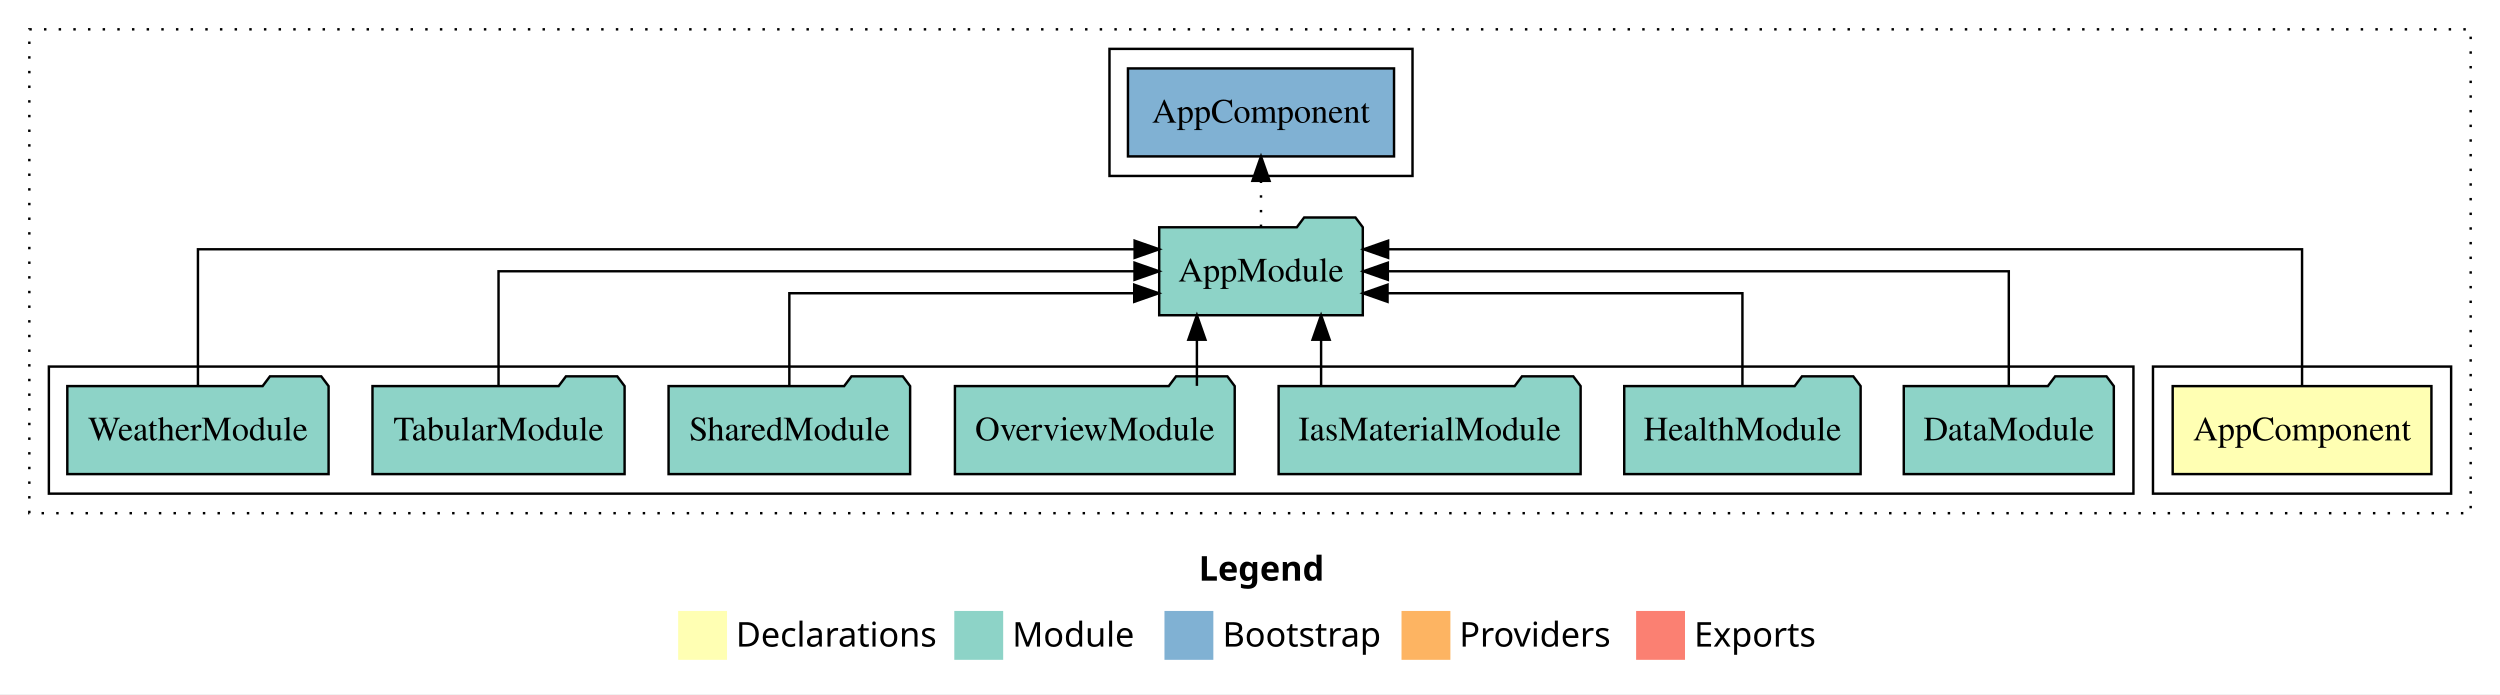
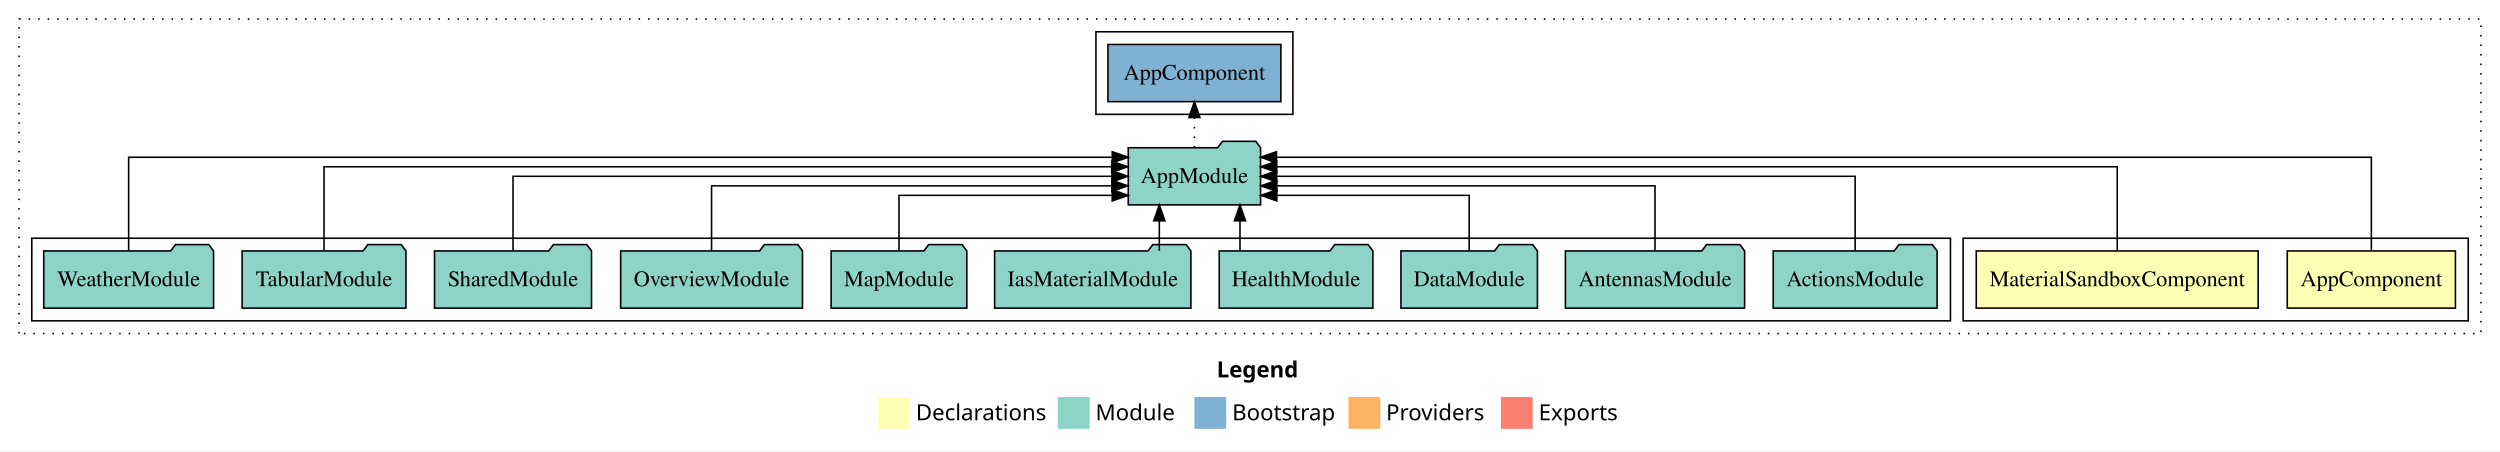
- <svg xmlns="http://www.w3.org/2000/svg" width="1023pt" height="284pt" viewBox="0.00 0.00 1023.00 284.00">
+ <svg xmlns="http://www.w3.org/2000/svg" width="1574pt" height="284pt" viewBox="0.00 0.00 1574.00 284.00">
  <g id="graph0" class="graph" transform="scale(1 1) rotate(0) translate(4 280)">
-     <polygon fill="#ffffff" stroke="transparent" points="-4,4 -4,-280 1019,-280 1019,4 -4,4" />
-     <text text-anchor="start" x="486.509" y="-42.4" font-family="sans-serif" font-weight="bold" font-size="14.00" fill="#000000">Legend</text>
-     <polygon fill="#ffffb3" stroke="transparent" points="273.5,-10 273.5,-30 293.5,-30 293.5,-10 273.5,-10" />
-     <text text-anchor="start" x="297.129" y="-15.4" font-family="sans-serif" font-size="14.00" fill="#000000">  Declarations</text>
-     <polygon fill="#8dd3c7" stroke="transparent" points="386.5,-10 386.5,-30 406.5,-30 406.5,-10 386.5,-10" />
-     <text text-anchor="start" x="410.225" y="-15.4" font-family="sans-serif" font-size="14.00" fill="#000000">  Module</text>
-     <polygon fill="#80b1d3" stroke="transparent" points="472.5,-10 472.5,-30 492.5,-30 492.5,-10 472.5,-10" />
-     <text text-anchor="start" x="496.281" y="-15.4" font-family="sans-serif" font-size="14.00" fill="#000000">  Bootstrap</text>
-     <polygon fill="#fdb462" stroke="transparent" points="569.5,-10 569.5,-30 589.5,-30 589.5,-10 569.5,-10" />
-     <text text-anchor="start" x="593.173" y="-15.4" font-family="sans-serif" font-size="14.00" fill="#000000">  Providers</text>
-     <polygon fill="#fb8072" stroke="transparent" points="665.5,-10 665.5,-30 685.5,-30 685.5,-10 665.5,-10" />
-     <text text-anchor="start" x="689.226" y="-15.4" font-family="sans-serif" font-size="14.00" fill="#000000">  Exports</text>
+     <polygon fill="#ffffff" stroke="transparent" points="-4,4 -4,-280 1570,-280 1570,4 -4,4" />
+     <text text-anchor="start" x="762.009" y="-42.4" font-family="sans-serif" font-weight="bold" font-size="14.00" fill="#000000">Legend</text>
+     <polygon fill="#ffffb3" stroke="transparent" points="549,-10 549,-30 569,-30 569,-10 549,-10" />
+     <text text-anchor="start" x="572.629" y="-15.4" font-family="sans-serif" font-size="14.00" fill="#000000">  Declarations</text>
+     <polygon fill="#8dd3c7" stroke="transparent" points="662,-10 662,-30 682,-30 682,-10 662,-10" />
+     <text text-anchor="start" x="685.725" y="-15.4" font-family="sans-serif" font-size="14.00" fill="#000000">  Module</text>
+     <polygon fill="#80b1d3" stroke="transparent" points="748,-10 748,-30 768,-30 768,-10 748,-10" />
+     <text text-anchor="start" x="771.781" y="-15.4" font-family="sans-serif" font-size="14.00" fill="#000000">  Bootstrap</text>
+     <polygon fill="#fdb462" stroke="transparent" points="845,-10 845,-30 865,-30 865,-10 845,-10" />
+     <text text-anchor="start" x="868.673" y="-15.4" font-family="sans-serif" font-size="14.00" fill="#000000">  Providers</text>
+     <polygon fill="#fb8072" stroke="transparent" points="941,-10 941,-30 961,-30 961,-10 941,-10" />
+     <text text-anchor="start" x="964.726" y="-15.4" font-family="sans-serif" font-size="14.00" fill="#000000">  Exports</text>
    <g id="clust1" class="cluster">
-       <polygon fill="none" stroke="#000000" stroke-dasharray="1,5" points="8,-70 8,-268 1007,-268 1007,-70 8,-70" />
+       <polygon fill="none" stroke="#000000" stroke-dasharray="1,5" points="8,-70 8,-268 1558,-268 1558,-70 8,-70" />
    </g>
    <g id="clust2" class="cluster">
-       <polygon fill="none" stroke="#000000" points="877,-78 877,-130 999,-130 999,-78 877,-78" />
+       <polygon fill="none" stroke="#000000" points="1232,-78 1232,-130 1550,-130 1550,-78 1232,-78" />
    </g>
-     <g id="clust4" class="cluster">
-       <polygon fill="none" stroke="#000000" points="16,-78 16,-130 869,-130 869,-78 16,-78" />
+     <g id="clust5" class="cluster">
+       <polygon fill="none" stroke="#000000" points="16,-78 16,-130 1224,-130 1224,-78 16,-78" />
    </g>
-     <g id="clust6" class="cluster">
-       <polygon fill="none" stroke="#000000" points="450,-208 450,-260 574,-260 574,-208 450,-208" />
+     <g id="clust7" class="cluster">
+       <polygon fill="none" stroke="#000000" points="686,-208 686,-260 810,-260 810,-208 686,-208" />
    </g>
    <g id="node1" class="node">
-       <polygon fill="#ffffb3" stroke="#000000" points="990.94,-122 885.06,-122 885.06,-86 990.94,-86 990.94,-122" />
-       <text text-anchor="middle" x="938" y="-99.8" font-family="Times,serif" font-size="14.00" fill="#000000">AppComponent</text>
+       <polygon fill="#ffffb3" stroke="#000000" points="1541.94,-122 1436.06,-122 1436.06,-86 1541.94,-86 1541.94,-122" />
+       <text text-anchor="middle" x="1489" y="-99.8" font-family="Times,serif" font-size="14.00" fill="#000000">AppComponent</text>
+     </g>
+     <g id="node3" class="node">
+       <polygon fill="#8dd3c7" stroke="#000000" points="789.657,-187 786.657,-191 765.657,-191 762.657,-187 706.343,-187 706.343,-151 789.657,-151 789.657,-187" />
+       <text text-anchor="middle" x="748" y="-164.8" font-family="Times,serif" font-size="14.00" fill="#000000">AppModule</text>
+     </g>
+     <g id="edge1" class="edge">
+       <path fill="none" stroke="#000000" d="M1489,-122.248C1489,-145.018 1489,-181 1489,-181 1489,-181 799.694,-181 799.694,-181" />
+       <polygon fill="#000000" stroke="#000000" points="799.694,-177.5 789.694,-181 799.694,-184.5 799.694,-177.5" />
    </g>
    <g id="node2" class="node">
-       <polygon fill="#8dd3c7" stroke="#000000" points="553.657,-187 550.657,-191 529.657,-191 526.657,-187 470.343,-187 470.343,-151 553.657,-151 553.657,-187" />
-       <text text-anchor="middle" x="512" y="-164.8" font-family="Times,serif" font-size="14.00" fill="#000000">AppModule</text>
+       <polygon fill="#ffffb3" stroke="#000000" points="1417.751,-122 1240.249,-122 1240.249,-86 1417.751,-86 1417.751,-122" />
+       <text text-anchor="middle" x="1329" y="-99.8" font-family="Times,serif" font-size="14.00" fill="#000000">MaterialSandboxComponent</text>
    </g>
-     <g id="edge1" class="edge">
-       <path fill="none" stroke="#000000" d="M938,-122.292C938,-144.206 938,-178 938,-178 938,-178 564.012,-178 564.012,-178" />
-       <polygon fill="#000000" stroke="#000000" points="564.012,-174.5 554.012,-178 564.012,-181.5 564.012,-174.5" />
+     <g id="edge2" class="edge">
+       <path fill="none" stroke="#000000" d="M1329,-122.284C1329,-143.321 1329,-175 1329,-175 1329,-175 799.784,-175 799.784,-175" />
+       <polygon fill="#000000" stroke="#000000" points="799.784,-171.5 789.784,-175 799.784,-178.5 799.784,-171.5" />
+     </g>
+     <g id="node14" class="node">
+       <polygon fill="#80b1d3" stroke="#000000" points="802.439,-252 693.561,-252 693.561,-216 802.439,-216 802.439,-252" />
+       <text text-anchor="middle" x="748" y="-229.8" font-family="Times,serif" font-size="14.00" fill="#000000">AppComponent </text>
+     </g>
+     <g id="edge13" class="edge">
+       <path fill="none" stroke="#000000" stroke-dasharray="1,5" d="M748,-187.106C748,-187.106 748,-205.991 748,-205.991" />
+       <polygon fill="#000000" stroke="#000000" points="744.5,-205.991 748,-215.991 751.5,-205.991 744.5,-205.991" />
+     </g>
+     <g id="node4" class="node">
+       <polygon fill="#8dd3c7" stroke="#000000" points="1215.597,-122 1212.597,-126 1191.597,-126 1188.597,-122 1112.403,-122 1112.403,-86 1215.597,-86 1215.597,-122" />
+       <text text-anchor="middle" x="1164" y="-99.8" font-family="Times,serif" font-size="14.00" fill="#000000">ActionsModule</text>
+     </g>
+     <g id="edge3" class="edge">
+       <path fill="none" stroke="#000000" d="M1164,-122.106C1164,-141.339 1164,-169 1164,-169 1164,-169 799.792,-169 799.792,-169" />
+       <polygon fill="#000000" stroke="#000000" points="799.792,-165.5 789.792,-169 799.792,-172.5 799.792,-165.5" />
+     </g>
+     <g id="node5" class="node">
+       <polygon fill="#8dd3c7" stroke="#000000" points="1094.422,-122 1091.422,-126 1070.422,-126 1067.422,-122 981.578,-122 981.578,-86 1094.422,-86 1094.422,-122" />
+       <text text-anchor="middle" x="1038" y="-99.8" font-family="Times,serif" font-size="14.00" fill="#000000">AntennasModule</text>
+     </g>
+     <g id="edge4" class="edge">
+       <path fill="none" stroke="#000000" d="M1038,-122.022C1038,-139.373 1038,-163 1038,-163 1038,-163 799.859,-163 799.859,-163" />
+       <polygon fill="#000000" stroke="#000000" points="799.859,-159.5 789.859,-163 799.859,-166.5 799.859,-159.5" />
+     </g>
+     <g id="node6" class="node">
+       <polygon fill="#8dd3c7" stroke="#000000" points="963.976,-122 960.976,-126 939.976,-126 936.976,-122 878.024,-122 878.024,-86 963.976,-86 963.976,-122" />
+       <text text-anchor="middle" x="921" y="-99.8" font-family="Times,serif" font-size="14.00" fill="#000000">DataModule</text>
+     </g>
+     <g id="edge5" class="edge">
+       <path fill="none" stroke="#000000" d="M921,-122.24C921,-137.571 921,-157 921,-157 921,-157 799.879,-157 799.879,-157" />
+       <polygon fill="#000000" stroke="#000000" points="799.879,-153.5 789.879,-157 799.878,-160.5 799.879,-153.5" />
+     </g>
+     <g id="node7" class="node">
+       <polygon fill="#8dd3c7" stroke="#000000" points="860.367,-122 857.367,-126 836.367,-126 833.367,-122 763.633,-122 763.633,-86 860.367,-86 860.367,-122" />
+       <text text-anchor="middle" x="812" y="-99.8" font-family="Times,serif" font-size="14.00" fill="#000000">HealthModule</text>
+     </g>
+     <g id="edge6" class="edge">
+       <path fill="none" stroke="#000000" d="M776.697,-122.106C776.697,-122.106 776.697,-140.991 776.697,-140.991" />
+       <polygon fill="#000000" stroke="#000000" points="773.197,-140.991 776.697,-150.991 780.197,-140.991 773.197,-140.991" />
+     </g>
+     <g id="node8" class="node">
+       <polygon fill="#8dd3c7" stroke="#000000" points="745.791,-122 742.791,-126 721.791,-126 718.791,-122 622.209,-122 622.209,-86 745.791,-86 745.791,-122" />
+       <text text-anchor="middle" x="684" y="-99.8" font-family="Times,serif" font-size="14.00" fill="#000000">IasMaterialModule</text>
+     </g>
+     <g id="edge7" class="edge">
+       <path fill="none" stroke="#000000" d="M725.909,-122.106C725.909,-122.106 725.909,-140.991 725.909,-140.991" />
+       <polygon fill="#000000" stroke="#000000" points="722.409,-140.991 725.909,-150.991 729.409,-140.991 722.409,-140.991" />
+     </g>
+     <g id="node9" class="node">
+       <polygon fill="#8dd3c7" stroke="#000000" points="604.709,-122 601.709,-126 580.709,-126 577.709,-122 519.291,-122 519.291,-86 604.709,-86 604.709,-122" />
+       <text text-anchor="middle" x="562" y="-99.8" font-family="Times,serif" font-size="14.00" fill="#000000">MapModule</text>
+     </g>
+     <g id="edge8" class="edge">
+       <path fill="none" stroke="#000000" d="M562,-122.24C562,-137.571 562,-157 562,-157 562,-157 696.258,-157 696.258,-157" />
+       <polygon fill="#000000" stroke="#000000" points="696.258,-160.5 706.258,-157 696.258,-153.5 696.258,-160.5" />
    </g>
    <g id="node10" class="node">
-       <polygon fill="#80b1d3" stroke="#000000" points="566.439,-252 457.561,-252 457.561,-216 566.439,-216 566.439,-252" />
-       <text text-anchor="middle" x="512" y="-229.8" font-family="Times,serif" font-size="14.00" fill="#000000">AppComponent </text>
-     </g>
-     <g id="edge9" class="edge">
-       <path fill="none" stroke="#000000" stroke-dasharray="1,5" d="M512,-187.106C512,-187.106 512,-205.991 512,-205.991" />
-       <polygon fill="#000000" stroke="#000000" points="508.5,-205.991 512,-215.991 515.5,-205.991 508.5,-205.991" />
-     </g>
-     <g id="node3" class="node">
-       <polygon fill="#8dd3c7" stroke="#000000" points="860.976,-122 857.976,-126 836.976,-126 833.976,-122 775.024,-122 775.024,-86 860.976,-86 860.976,-122" />
-       <text text-anchor="middle" x="818" y="-99.8" font-family="Times,serif" font-size="14.00" fill="#000000">DataModule</text>
-     </g>
-     <g id="edge2" class="edge">
-       <path fill="none" stroke="#000000" d="M818,-122.106C818,-141.339 818,-169 818,-169 818,-169 563.906,-169 563.906,-169" />
-       <polygon fill="#000000" stroke="#000000" points="563.906,-165.5 553.906,-169 563.906,-172.5 563.906,-165.5" />
-     </g>
-     <g id="node4" class="node">
-       <polygon fill="#8dd3c7" stroke="#000000" points="757.367,-122 754.367,-126 733.367,-126 730.367,-122 660.633,-122 660.633,-86 757.367,-86 757.367,-122" />
-       <text text-anchor="middle" x="709" y="-99.8" font-family="Times,serif" font-size="14.00" fill="#000000">HealthModule</text>
-     </g>
-     <g id="edge3" class="edge">
-       <path fill="none" stroke="#000000" d="M709,-122.027C709,-138.398 709,-160 709,-160 709,-160 563.779,-160 563.779,-160" />
-       <polygon fill="#000000" stroke="#000000" points="563.779,-156.5 553.779,-160 563.779,-163.5 563.779,-156.5" />
-     </g>
-     <g id="node5" class="node">
-       <polygon fill="#8dd3c7" stroke="#000000" points="642.791,-122 639.791,-126 618.791,-126 615.791,-122 519.209,-122 519.209,-86 642.791,-86 642.791,-122" />
-       <text text-anchor="middle" x="581" y="-99.8" font-family="Times,serif" font-size="14.00" fill="#000000">IasMaterialModule</text>
-     </g>
-     <g id="edge4" class="edge">
-       <path fill="none" stroke="#000000" d="M536.591,-122.106C536.591,-122.106 536.591,-140.991 536.591,-140.991" />
-       <polygon fill="#000000" stroke="#000000" points="533.092,-140.991 536.591,-150.991 540.092,-140.991 533.092,-140.991" />
-     </g>
-     <g id="node6" class="node">
      <polygon fill="#8dd3c7" stroke="#000000" points="501.244,-122 498.244,-126 477.244,-126 474.244,-122 386.756,-122 386.756,-86 501.244,-86 501.244,-122" />
      <text text-anchor="middle" x="444" y="-99.8" font-family="Times,serif" font-size="14.00" fill="#000000">OverviewModule</text>
    </g>
-     <g id="edge5" class="edge">
-       <path fill="none" stroke="#000000" d="M485.772,-122.106C485.772,-122.106 485.772,-140.991 485.772,-140.991" />
-       <polygon fill="#000000" stroke="#000000" points="482.272,-140.991 485.772,-150.991 489.272,-140.991 482.272,-140.991" />
+     <g id="edge9" class="edge">
+       <path fill="none" stroke="#000000" d="M444,-122.022C444,-139.373 444,-163 444,-163 444,-163 696.049,-163 696.049,-163" />
+       <polygon fill="#000000" stroke="#000000" points="696.049,-166.5 706.049,-163 696.049,-159.5 696.049,-166.5" />
    </g>
-     <g id="node7" class="node">
+     <g id="node11" class="node">
      <polygon fill="#8dd3c7" stroke="#000000" points="368.423,-122 365.423,-126 344.423,-126 341.423,-122 269.577,-122 269.577,-86 368.423,-86 368.423,-122" />
      <text text-anchor="middle" x="319" y="-99.8" font-family="Times,serif" font-size="14.00" fill="#000000">SharedModule</text>
    </g>
-     <g id="edge6" class="edge">
-       <path fill="none" stroke="#000000" d="M319,-122.027C319,-138.398 319,-160 319,-160 319,-160 460.122,-160 460.122,-160" />
-       <polygon fill="#000000" stroke="#000000" points="460.122,-163.5 470.122,-160 460.122,-156.5 460.122,-163.5" />
+     <g id="edge10" class="edge">
+       <path fill="none" stroke="#000000" d="M319,-122.106C319,-141.339 319,-169 319,-169 319,-169 696.085,-169 696.085,-169" />
+       <polygon fill="#000000" stroke="#000000" points="696.085,-172.5 706.085,-169 696.085,-165.5 696.085,-172.5" />
    </g>
-     <g id="node8" class="node">
+     <g id="node12" class="node">
      <polygon fill="#8dd3c7" stroke="#000000" points="251.583,-122 248.583,-126 227.583,-126 224.583,-122 148.417,-122 148.417,-86 251.583,-86 251.583,-122" />
      <text text-anchor="middle" x="200" y="-99.8" font-family="Times,serif" font-size="14.00" fill="#000000">TabularModule</text>
    </g>
-     <g id="edge7" class="edge">
-       <path fill="none" stroke="#000000" d="M200,-122.106C200,-141.339 200,-169 200,-169 200,-169 460.246,-169 460.246,-169" />
-       <polygon fill="#000000" stroke="#000000" points="460.246,-172.5 470.246,-169 460.246,-165.5 460.246,-172.5" />
+     <g id="edge11" class="edge">
+       <path fill="none" stroke="#000000" d="M200,-122.284C200,-143.321 200,-175 200,-175 200,-175 695.909,-175 695.909,-175" />
+       <polygon fill="#000000" stroke="#000000" points="695.909,-178.5 705.909,-175 695.909,-171.5 695.909,-178.5" />
    </g>
-     <g id="node9" class="node">
+     <g id="node13" class="node">
      <polygon fill="#8dd3c7" stroke="#000000" points="130.459,-122 127.459,-126 106.459,-126 103.459,-122 23.541,-122 23.541,-86 130.459,-86 130.459,-122" />
      <text text-anchor="middle" x="77" y="-99.8" font-family="Times,serif" font-size="14.00" fill="#000000">WeatherModule</text>
    </g>
-     <g id="edge8" class="edge">
-       <path fill="none" stroke="#000000" d="M77,-122.292C77,-144.206 77,-178 77,-178 77,-178 460.29,-178 460.29,-178" />
-       <polygon fill="#000000" stroke="#000000" points="460.29,-181.5 470.29,-178 460.29,-174.5 460.29,-181.5" />
+     <g id="edge12" class="edge">
+       <path fill="none" stroke="#000000" d="M77,-122.248C77,-145.018 77,-181 77,-181 77,-181 696.279,-181 696.279,-181" />
+       <polygon fill="#000000" stroke="#000000" points="696.279,-184.5 706.279,-181 696.279,-177.5 696.279,-184.5" />
    </g>
  </g>
</svg>
